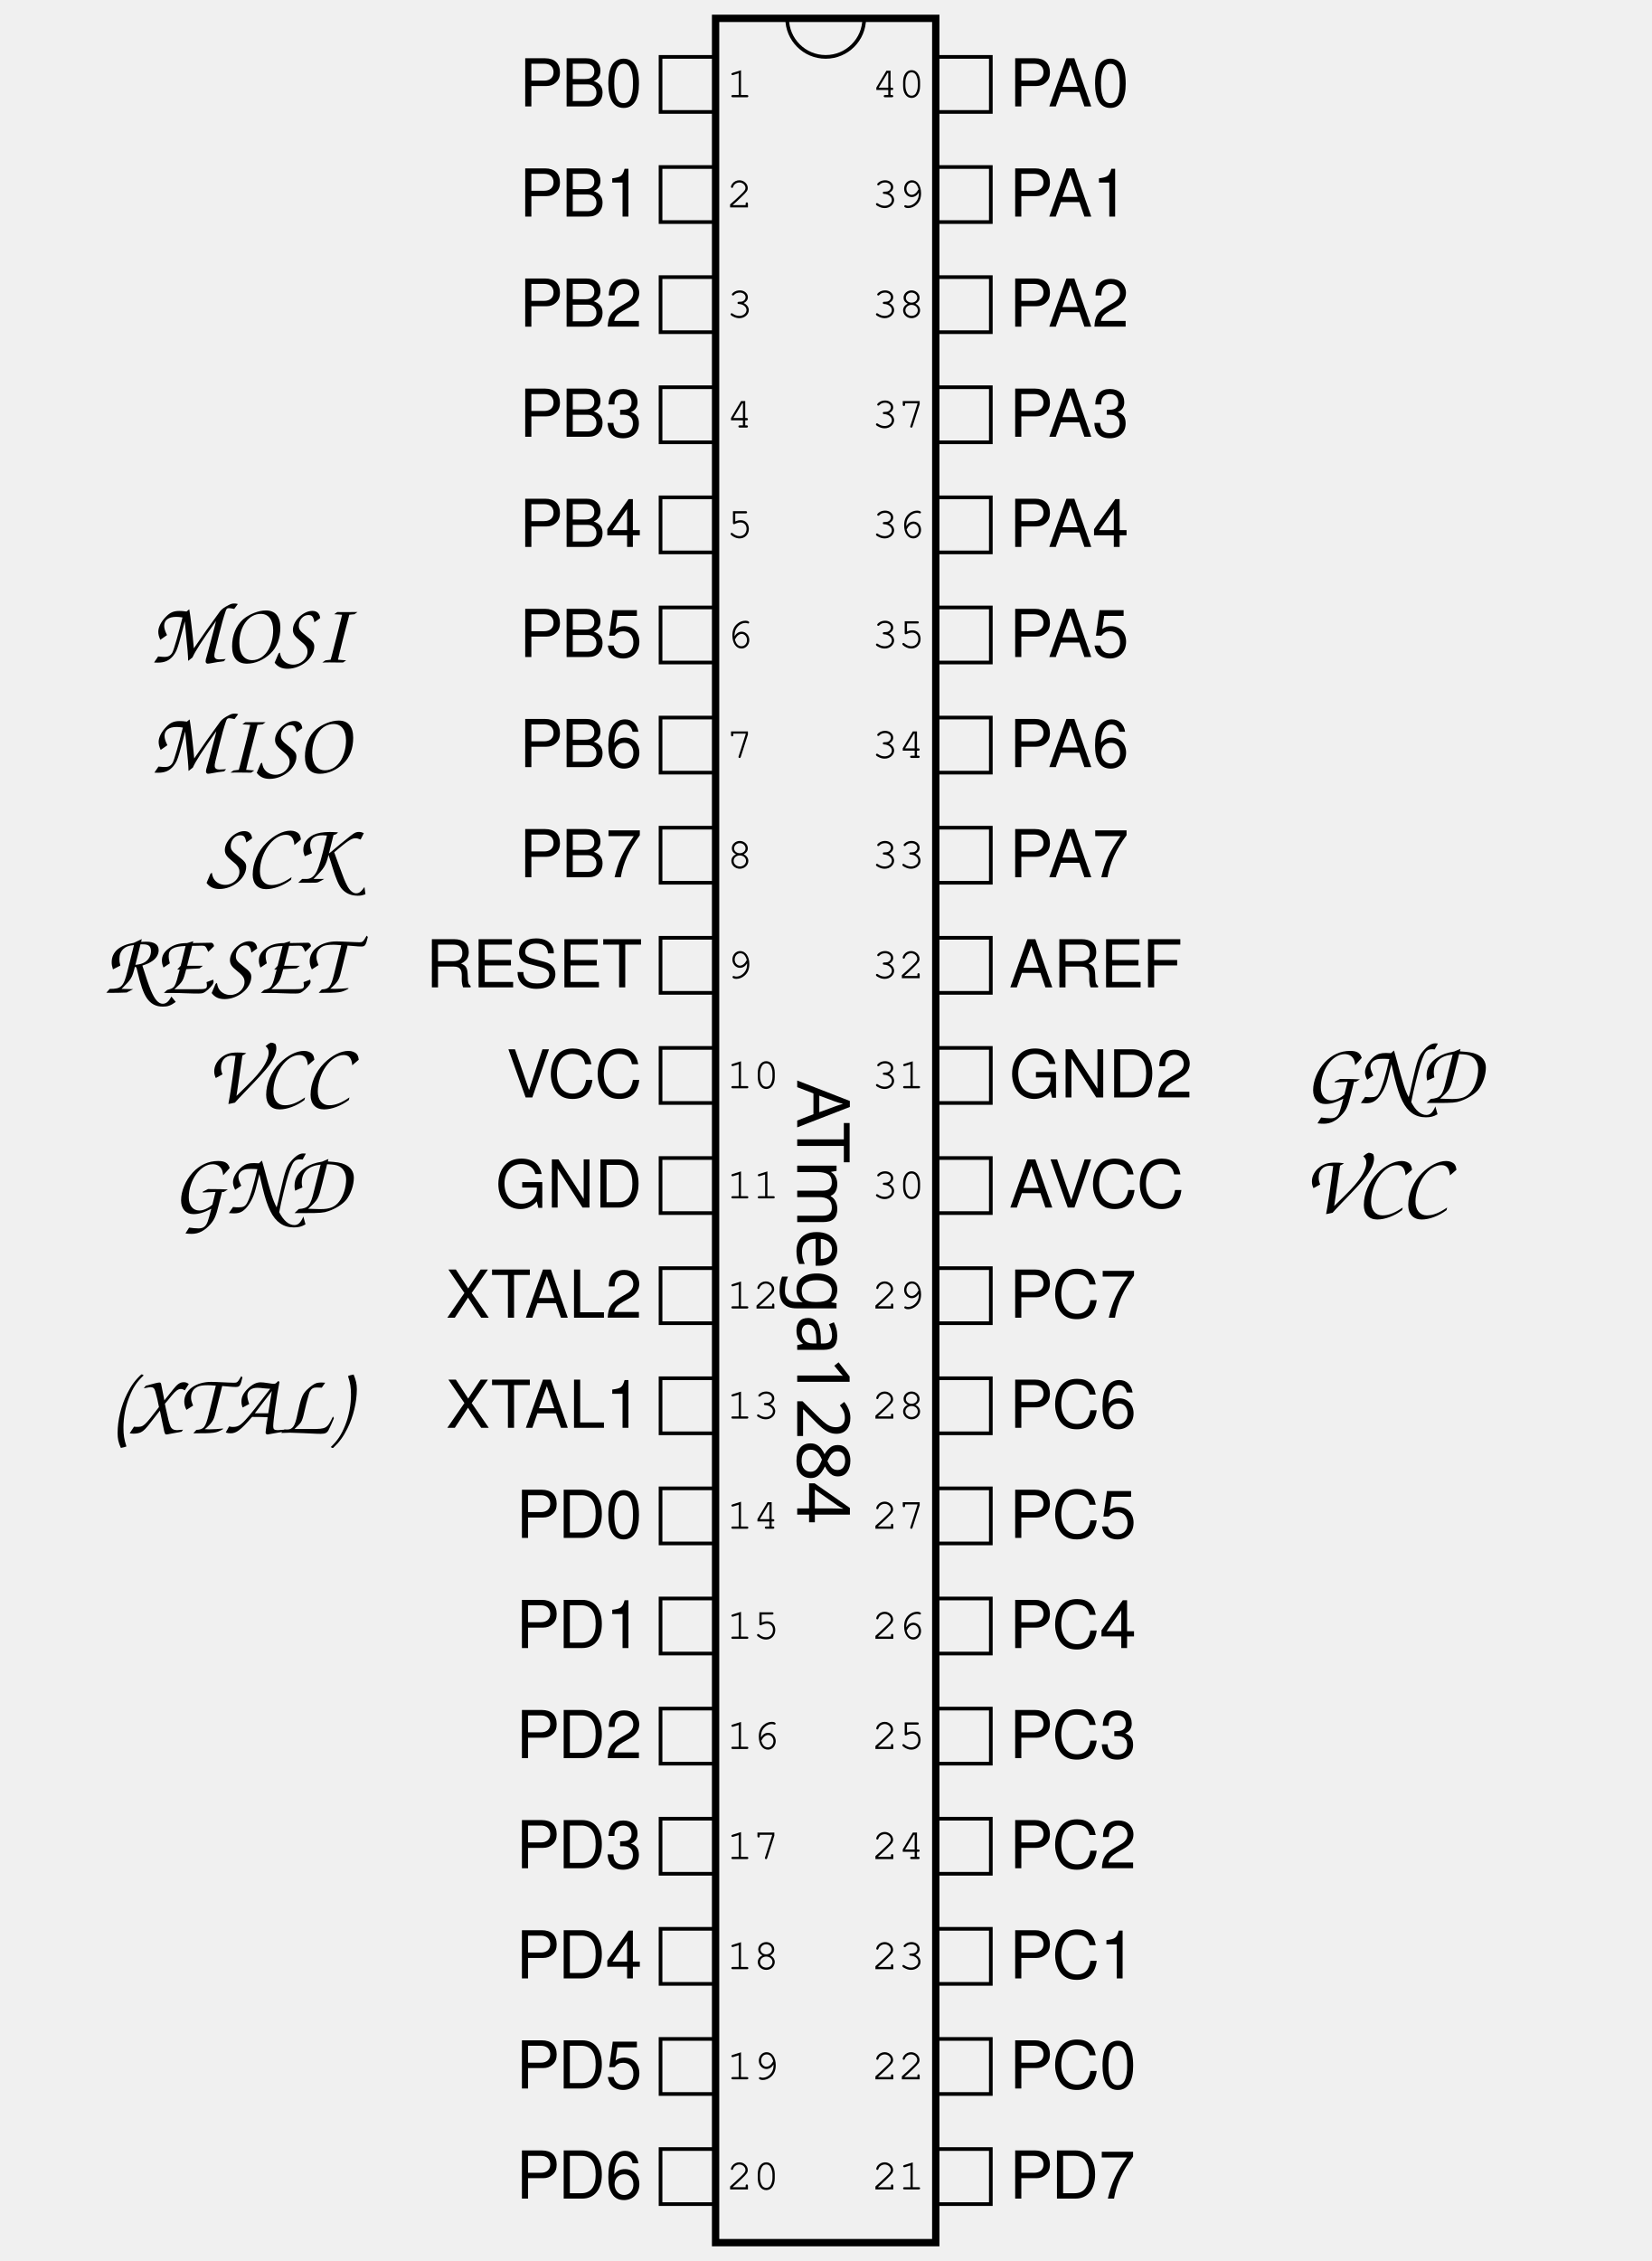
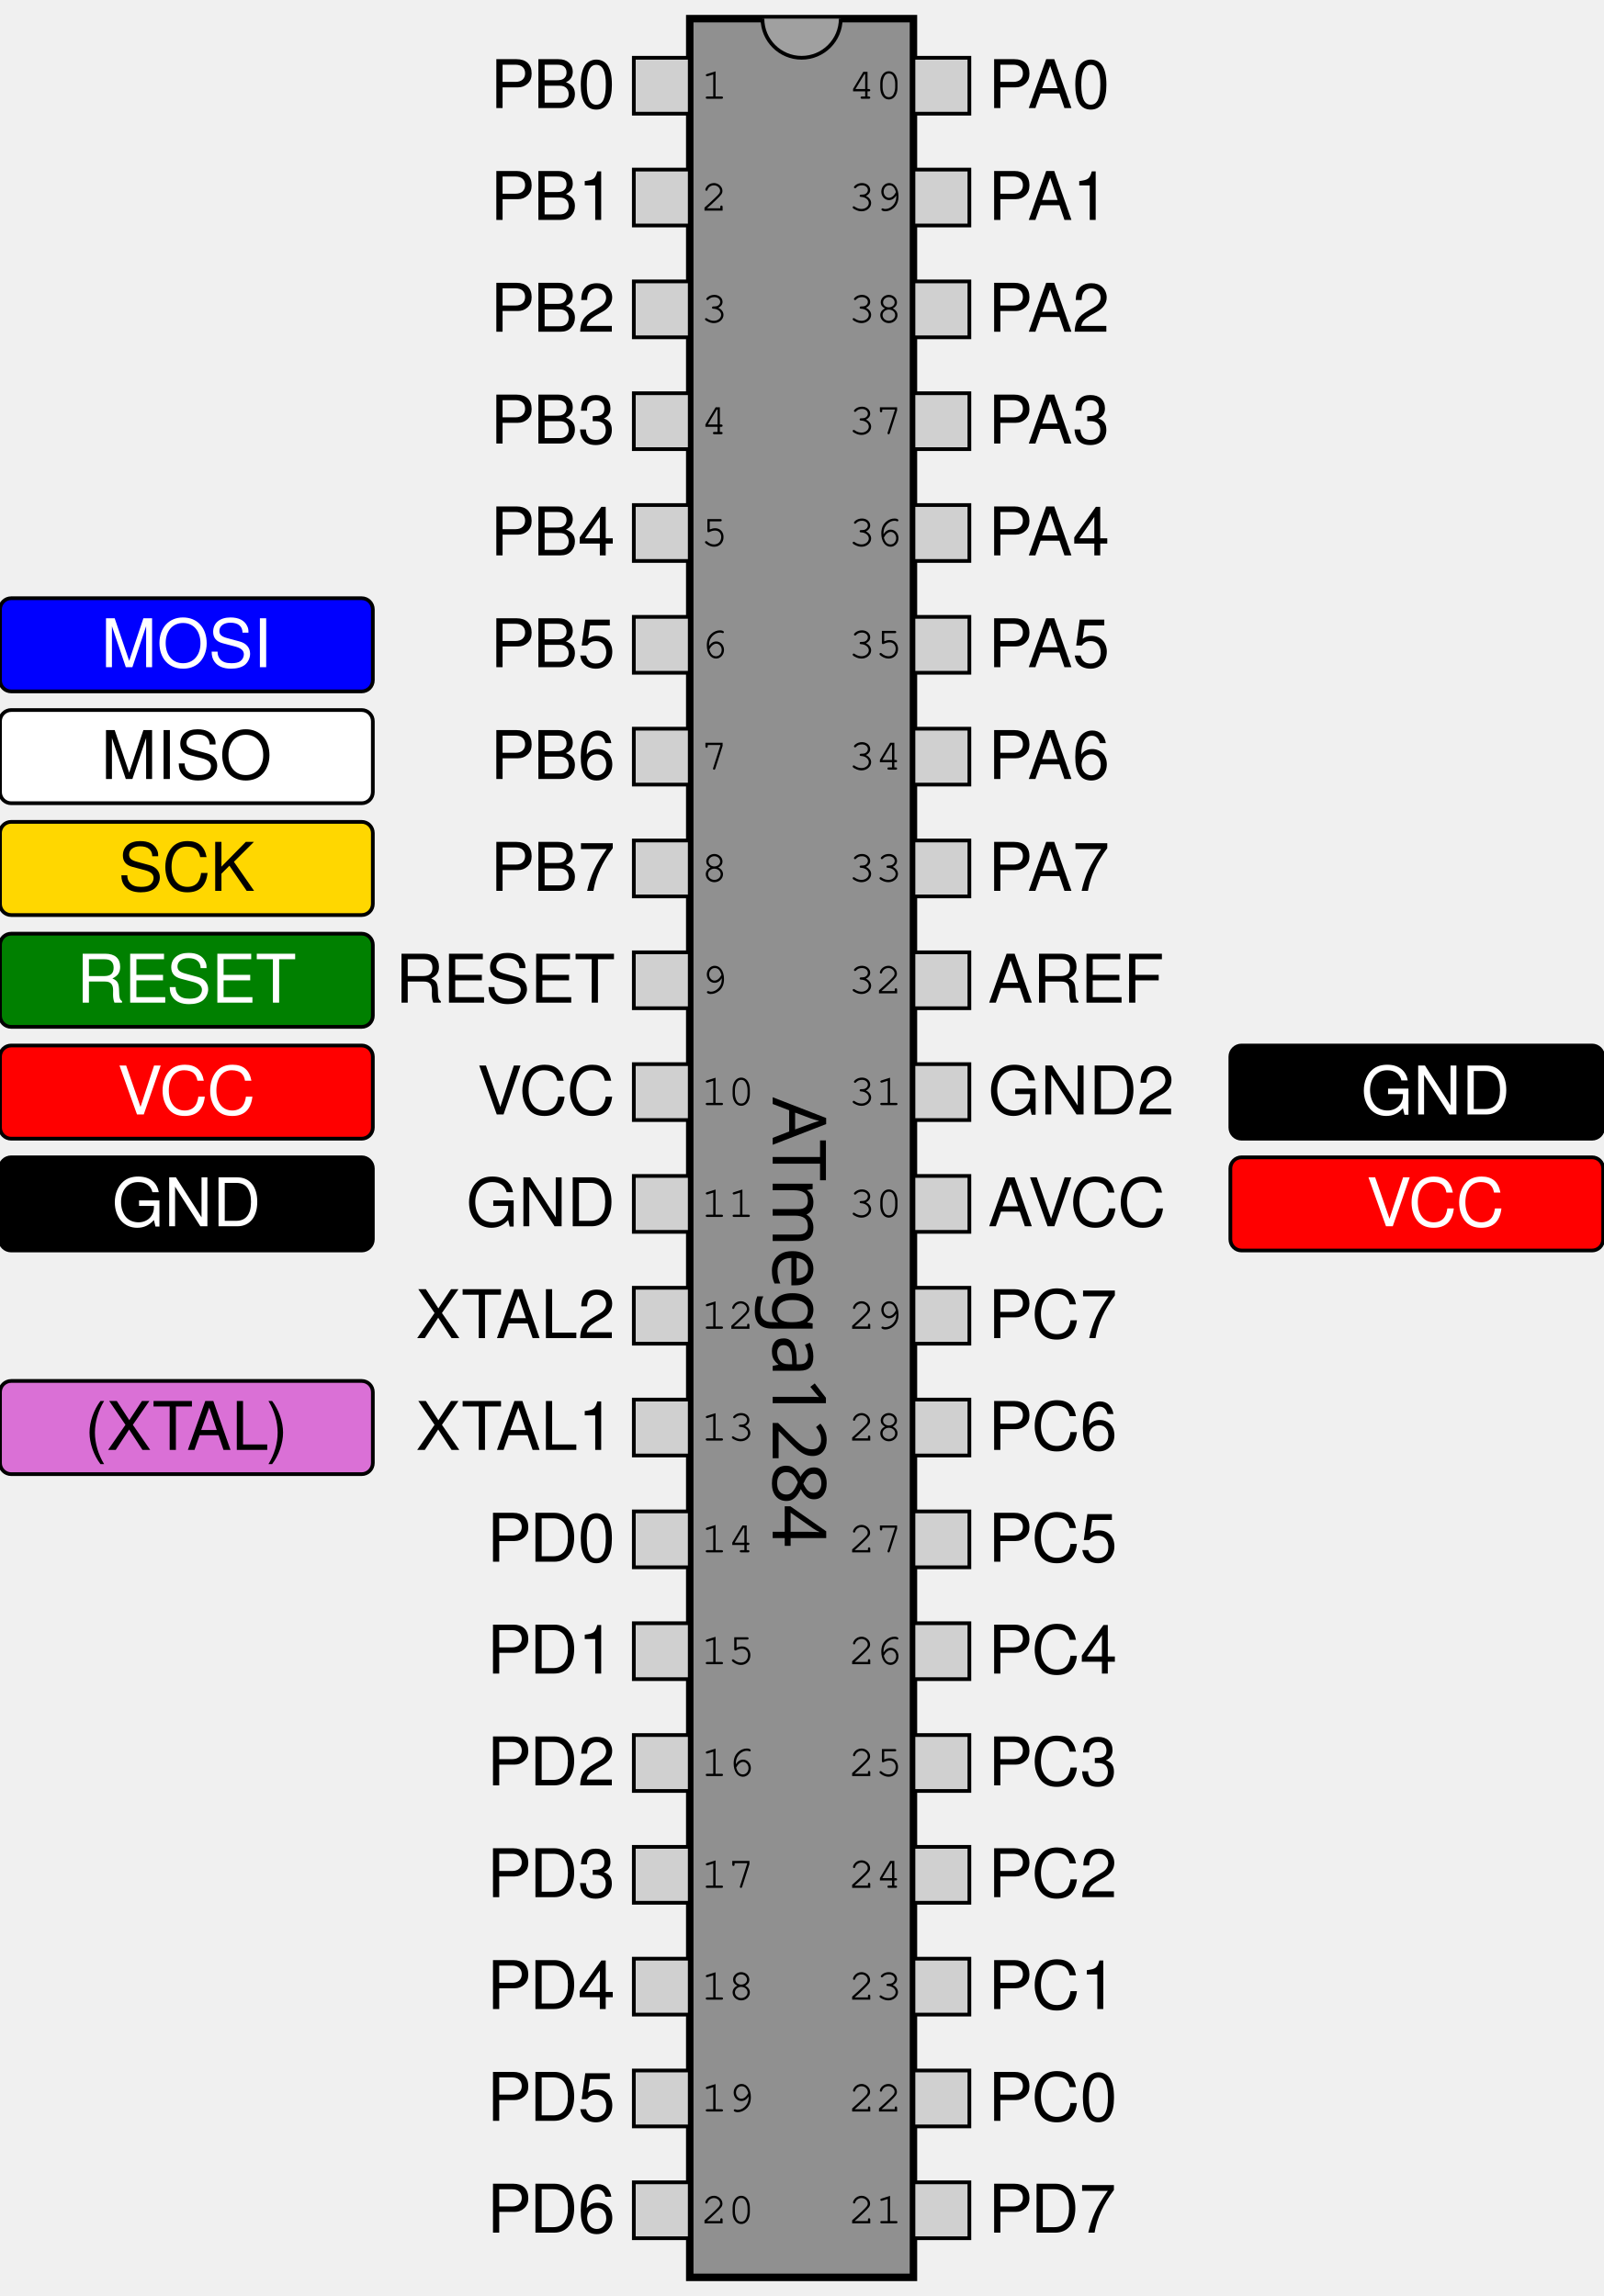
- <svg xmlns="http://www.w3.org/2000/svg" version="1.1" viewBox="0 0 450.0 616.0">
+ <svg xmlns="http://www.w3.org/2000/svg" version="1.1" viewBox="0 0 430.0 616.0">
  <defs>
    <style type="text/css">
-      .thinline { fill:none; stroke:#000000; stroke-width:1.0 }
-      .thickline{ fill:none; stroke:#000000; stroke-width:2.0 }
+      .ic       { fill:#909090; stroke:#000000; stroke-width:2.0 }
+      .notch    { fill:#a0a0a0; stroke:#000000; stroke-width:1.0 }
+      .pin      { fill:#d0d0d0; stroke:#000000; stroke-width:1.0 }
     .pinno    { font-family:"Courier"; font-size:12px }
     .label    { font-family:"Helvetica"; font-size:18px }
-      .function { font-family:"Comic Sans MS"; font-size:24px }
+      .funbox   { stroke:black }
+      .function { font-family:"Helvetica"; font-size:18px; text-anchor:middle }
     .title    { font-family:"Helvetica-Bold"; font-size:20px; text-anchor:middle; writing-mode:tb; alignment-baseline:central }
     
  </style>
  </defs>
-   <rect class="thickline" x="195.0" y="5" width="60.0" height="606.0" />
-   <path class="thinline" d="M214.5,5 a10.5,10.5 0 0,0 21.0,0" />
-   <text class="title" x="225.0" y="308.0">
+   <rect class="ic" x="185.0" y="5" width="60.0" height="606.0" />
+   <path class="notch" d="M204.5,5 a10.5,10.5 0 0,0 21,0" />
+   <text class="title" x="215.0" y="308.0">
    ATmega1284
  </text>
-   <rect class="thinline" x="180.0" y="15.5" width="15.0" height="15.0" />
-   <text class="function" x="95.0" y="30.5" text-anchor="end">
-     
-   </text>
-   <text class="label" x="175.0" y="29.0" text-anchor="end">
+   <rect class="pin" x="170.0" y="15.5" width="15.0" height="15.0" />
+   <text class="label" x="165.0" y="29.0" text-anchor="end">
    PB0
  </text>
-   <text class="pinno" x="198.0" y="26.5">
+   <text class="pinno" x="188.0" y="26.5">
    1
  </text>
-   <rect class="thinline" x="180.0" y="45.5" width="15.0" height="15.0" />
-   <text class="function" x="95.0" y="60.5" text-anchor="end">
-     
-   </text>
-   <text class="label" x="175.0" y="59.0" text-anchor="end">
+   <rect class="pin" x="170.0" y="45.5" width="15.0" height="15.0" />
+   <text class="label" x="165.0" y="59.0" text-anchor="end">
    PB1
  </text>
-   <text class="pinno" x="198.0" y="56.5">
+   <text class="pinno" x="188.0" y="56.5">
    2
  </text>
-   <rect class="thinline" x="180.0" y="75.5" width="15.0" height="15.0" />
-   <text class="function" x="95.0" y="90.5" text-anchor="end">
-     
-   </text>
-   <text class="label" x="175.0" y="89.0" text-anchor="end">
+   <rect class="pin" x="170.0" y="75.5" width="15.0" height="15.0" />
+   <text class="label" x="165.0" y="89.0" text-anchor="end">
    PB2
  </text>
-   <text class="pinno" x="198.0" y="86.5">
+   <text class="pinno" x="188.0" y="86.5">
    3
  </text>
-   <rect class="thinline" x="180.0" y="105.5" width="15.0" height="15.0" />
-   <text class="function" x="95.0" y="120.5" text-anchor="end">
-     
-   </text>
-   <text class="label" x="175.0" y="119.0" text-anchor="end">
+   <rect class="pin" x="170.0" y="105.5" width="15.0" height="15.0" />
+   <text class="label" x="165.0" y="119.0" text-anchor="end">
    PB3
  </text>
-   <text class="pinno" x="198.0" y="116.5">
+   <text class="pinno" x="188.0" y="116.5">
    4
  </text>
-   <rect class="thinline" x="180.0" y="135.5" width="15.0" height="15.0" />
-   <text class="function" x="95.0" y="150.5" text-anchor="end">
-     
-   </text>
-   <text class="label" x="175.0" y="149.0" text-anchor="end">
+   <rect class="pin" x="170.0" y="135.5" width="15.0" height="15.0" />
+   <text class="label" x="165.0" y="149.0" text-anchor="end">
    PB4
  </text>
-   <text class="pinno" x="198.0" y="146.5">
+   <text class="pinno" x="188.0" y="146.5">
    5
  </text>
-   <rect class="thinline" x="180.0" y="165.5" width="15.0" height="15.0" />
-   <text class="function" x="95.0" y="180.5" text-anchor="end">
+   <rect class="pin" x="170.0" y="165.5" width="15.0" height="15.0" />
+   <text class="label" x="165.0" y="179.0" text-anchor="end">
+     PB5
+   </text>
+   <text class="pinno" x="188.0" y="176.5">
+     6
+   </text>
+   <rect class="funbox" x="0" y="160.5" width="100" height="25.0" rx="3" style="fill:blue" />
+   <text class="function" x="50" y="179.0" style="fill:white">
    MOSI
  </text>
-   <text class="label" x="175.0" y="179.0" text-anchor="end">
-     PB5
-   </text>
-   <text class="pinno" x="198.0" y="176.5">
-     6
-   </text>
-   <rect class="thinline" x="180.0" y="195.5" width="15.0" height="15.0" />
-   <text class="function" x="95.0" y="210.5" text-anchor="end">
+   <rect class="pin" x="170.0" y="195.5" width="15.0" height="15.0" />
+   <text class="label" x="165.0" y="209.0" text-anchor="end">
+     PB6
+   </text>
+   <text class="pinno" x="188.0" y="206.5">
+     7
+   </text>
+   <rect class="funbox" x="0" y="190.5" width="100" height="25.0" rx="3" style="fill:white" />
+   <text class="function" x="50" y="209.0" style="fill:black">
    MISO
  </text>
-   <text class="label" x="175.0" y="209.0" text-anchor="end">
-     PB6
-   </text>
-   <text class="pinno" x="198.0" y="206.5">
-     7
-   </text>
-   <rect class="thinline" x="180.0" y="225.5" width="15.0" height="15.0" />
-   <text class="function" x="95.0" y="240.5" text-anchor="end">
+   <rect class="pin" x="170.0" y="225.5" width="15.0" height="15.0" />
+   <text class="label" x="165.0" y="239.0" text-anchor="end">
+     PB7
+   </text>
+   <text class="pinno" x="188.0" y="236.5">
+     8
+   </text>
+   <rect class="funbox" x="0" y="220.5" width="100" height="25.0" rx="3" style="fill:gold" />
+   <text class="function" x="50" y="239.0" style="fill:black">
    SCK
  </text>
-   <text class="label" x="175.0" y="239.0" text-anchor="end">
-     PB7
-   </text>
-   <text class="pinno" x="198.0" y="236.5">
-     8
-   </text>
-   <rect class="thinline" x="180.0" y="255.5" width="15.0" height="15.0" />
-   <text class="function" x="95.0" y="270.5" text-anchor="end">
+   <rect class="pin" x="170.0" y="255.5" width="15.0" height="15.0" />
+   <text class="label" x="165.0" y="269.0" text-anchor="end">
    RESET
  </text>
-   <text class="label" x="175.0" y="269.0" text-anchor="end">
+   <text class="pinno" x="188.0" y="266.5">
+     9
+   </text>
+   <rect class="funbox" x="0" y="250.5" width="100" height="25.0" rx="3" style="fill:green" />
+   <text class="function" x="50" y="269.0" style="fill:white">
    RESET
  </text>
-   <text class="pinno" x="198.0" y="266.5">
-     9
-   </text>
-   <rect class="thinline" x="180.0" y="285.5" width="15.0" height="15.0" />
-   <text class="function" x="95.0" y="300.5" text-anchor="end">
+   <rect class="pin" x="170.0" y="285.5" width="15.0" height="15.0" />
+   <text class="label" x="165.0" y="299.0" text-anchor="end">
    VCC
  </text>
-   <text class="label" x="175.0" y="299.0" text-anchor="end">
+   <text class="pinno" x="188.0" y="296.5">
+     10
+   </text>
+   <rect class="funbox" x="0" y="280.5" width="100" height="25.0" rx="3" style="fill:red" />
+   <text class="function" x="50" y="299.0" style="fill:white">
    VCC
  </text>
-   <text class="pinno" x="198.0" y="296.5">
-     10
-   </text>
-   <rect class="thinline" x="180.0" y="315.5" width="15.0" height="15.0" />
-   <text class="function" x="95.0" y="330.5" text-anchor="end">
+   <rect class="pin" x="170.0" y="315.5" width="15.0" height="15.0" />
+   <text class="label" x="165.0" y="329.0" text-anchor="end">
    GND
  </text>
-   <text class="label" x="175.0" y="329.0" text-anchor="end">
+   <text class="pinno" x="188.0" y="326.5">
+     11
+   </text>
+   <rect class="funbox" x="0" y="310.5" width="100" height="25.0" rx="3" style="fill:black" />
+   <text class="function" x="50" y="329.0" style="fill:white">
    GND
  </text>
-   <text class="pinno" x="198.0" y="326.5">
-     11
-   </text>
-   <rect class="thinline" x="180.0" y="345.5" width="15.0" height="15.0" />
-   <text class="function" x="95.0" y="360.5" text-anchor="end">
-     
-   </text>
-   <text class="label" x="175.0" y="359.0" text-anchor="end">
+   <rect class="pin" x="170.0" y="345.5" width="15.0" height="15.0" />
+   <text class="label" x="165.0" y="359.0" text-anchor="end">
    XTAL2
  </text>
-   <text class="pinno" x="198.0" y="356.5">
+   <text class="pinno" x="188.0" y="356.5">
    12
  </text>
-   <rect class="thinline" x="180.0" y="375.5" width="15.0" height="15.0" />
-   <text class="function" x="95.0" y="390.5" text-anchor="end">
+   <rect class="pin" x="170.0" y="375.5" width="15.0" height="15.0" />
+   <text class="label" x="165.0" y="389.0" text-anchor="end">
+     XTAL1
+   </text>
+   <text class="pinno" x="188.0" y="386.5">
+     13
+   </text>
+   <rect class="funbox" x="0" y="370.5" width="100" height="25.0" rx="3" style="fill:orchid" />
+   <text class="function" x="50" y="389.0" style="fill:black">
    (XTAL)
  </text>
-   <text class="label" x="175.0" y="389.0" text-anchor="end">
-     XTAL1
-   </text>
-   <text class="pinno" x="198.0" y="386.5">
-     13
-   </text>
-   <rect class="thinline" x="180.0" y="405.5" width="15.0" height="15.0" />
-   <text class="function" x="95.0" y="420.5" text-anchor="end">
-     
-   </text>
-   <text class="label" x="175.0" y="419.0" text-anchor="end">
+   <rect class="pin" x="170.0" y="405.5" width="15.0" height="15.0" />
+   <text class="label" x="165.0" y="419.0" text-anchor="end">
    PD0
  </text>
-   <text class="pinno" x="198.0" y="416.5">
+   <text class="pinno" x="188.0" y="416.5">
    14
  </text>
-   <rect class="thinline" x="180.0" y="435.5" width="15.0" height="15.0" />
-   <text class="function" x="95.0" y="450.5" text-anchor="end">
-     
-   </text>
-   <text class="label" x="175.0" y="449.0" text-anchor="end">
+   <rect class="pin" x="170.0" y="435.5" width="15.0" height="15.0" />
+   <text class="label" x="165.0" y="449.0" text-anchor="end">
    PD1
  </text>
-   <text class="pinno" x="198.0" y="446.5">
+   <text class="pinno" x="188.0" y="446.5">
    15
  </text>
-   <rect class="thinline" x="180.0" y="465.5" width="15.0" height="15.0" />
-   <text class="function" x="95.0" y="480.5" text-anchor="end">
-     
-   </text>
-   <text class="label" x="175.0" y="479.0" text-anchor="end">
+   <rect class="pin" x="170.0" y="465.5" width="15.0" height="15.0" />
+   <text class="label" x="165.0" y="479.0" text-anchor="end">
    PD2
  </text>
-   <text class="pinno" x="198.0" y="476.5">
+   <text class="pinno" x="188.0" y="476.5">
    16
  </text>
-   <rect class="thinline" x="180.0" y="495.5" width="15.0" height="15.0" />
-   <text class="function" x="95.0" y="510.5" text-anchor="end">
-     
-   </text>
-   <text class="label" x="175.0" y="509.0" text-anchor="end">
+   <rect class="pin" x="170.0" y="495.5" width="15.0" height="15.0" />
+   <text class="label" x="165.0" y="509.0" text-anchor="end">
    PD3
  </text>
-   <text class="pinno" x="198.0" y="506.5">
+   <text class="pinno" x="188.0" y="506.5">
    17
  </text>
-   <rect class="thinline" x="180.0" y="525.5" width="15.0" height="15.0" />
-   <text class="function" x="95.0" y="540.5" text-anchor="end">
-     
-   </text>
-   <text class="label" x="175.0" y="539.0" text-anchor="end">
+   <rect class="pin" x="170.0" y="525.5" width="15.0" height="15.0" />
+   <text class="label" x="165.0" y="539.0" text-anchor="end">
    PD4
  </text>
-   <text class="pinno" x="198.0" y="536.5">
+   <text class="pinno" x="188.0" y="536.5">
    18
  </text>
-   <rect class="thinline" x="180.0" y="555.5" width="15.0" height="15.0" />
-   <text class="function" x="95.0" y="570.5" text-anchor="end">
-     
-   </text>
-   <text class="label" x="175.0" y="569.0" text-anchor="end">
+   <rect class="pin" x="170.0" y="555.5" width="15.0" height="15.0" />
+   <text class="label" x="165.0" y="569.0" text-anchor="end">
    PD5
  </text>
-   <text class="pinno" x="198.0" y="566.5">
+   <text class="pinno" x="188.0" y="566.5">
    19
  </text>
-   <rect class="thinline" x="180.0" y="585.5" width="15.0" height="15.0" />
-   <text class="function" x="95.0" y="600.5" text-anchor="end">
-     
-   </text>
-   <text class="label" x="175.0" y="599.0" text-anchor="end">
+   <rect class="pin" x="170.0" y="585.5" width="15.0" height="15.0" />
+   <text class="label" x="165.0" y="599.0" text-anchor="end">
    PD6
  </text>
-   <text class="pinno" x="198.0" y="596.5">
+   <text class="pinno" x="188.0" y="596.5">
    20
  </text>
-   <rect class="thinline" x="255.0" y="585.5" width="15.0" height="15.0" />
-   <text class="pinno" x="252.0" y="596.5" text-anchor="end">
+   <rect class="pin" x="245.0" y="585.5" width="15.0" height="15.0" />
+   <text class="pinno" x="242.0" y="596.5" text-anchor="end">
    21
  </text>
-   <text class="label" x="275.0" y="599.0">
+   <text class="label" x="265.0" y="599.0">
    PD7
  </text>
-   <text class="function" x="355.0" y="600.5">
-     
-   </text>
-   <rect class="thinline" x="255.0" y="555.5" width="15.0" height="15.0" />
-   <text class="pinno" x="252.0" y="566.5" text-anchor="end">
+   <rect class="pin" x="245.0" y="555.5" width="15.0" height="15.0" />
+   <text class="pinno" x="242.0" y="566.5" text-anchor="end">
    22
  </text>
-   <text class="label" x="275.0" y="569.0">
+   <text class="label" x="265.0" y="569.0">
    PC0
  </text>
-   <text class="function" x="355.0" y="570.5">
-     
-   </text>
-   <rect class="thinline" x="255.0" y="525.5" width="15.0" height="15.0" />
-   <text class="pinno" x="252.0" y="536.5" text-anchor="end">
+   <rect class="pin" x="245.0" y="525.5" width="15.0" height="15.0" />
+   <text class="pinno" x="242.0" y="536.5" text-anchor="end">
    23
  </text>
-   <text class="label" x="275.0" y="539.0">
+   <text class="label" x="265.0" y="539.0">
    PC1
  </text>
-   <text class="function" x="355.0" y="540.5">
-     
-   </text>
-   <rect class="thinline" x="255.0" y="495.5" width="15.0" height="15.0" />
-   <text class="pinno" x="252.0" y="506.5" text-anchor="end">
+   <rect class="pin" x="245.0" y="495.5" width="15.0" height="15.0" />
+   <text class="pinno" x="242.0" y="506.5" text-anchor="end">
    24
  </text>
-   <text class="label" x="275.0" y="509.0">
+   <text class="label" x="265.0" y="509.0">
    PC2
  </text>
-   <text class="function" x="355.0" y="510.5">
-     
-   </text>
-   <rect class="thinline" x="255.0" y="465.5" width="15.0" height="15.0" />
-   <text class="pinno" x="252.0" y="476.5" text-anchor="end">
+   <rect class="pin" x="245.0" y="465.5" width="15.0" height="15.0" />
+   <text class="pinno" x="242.0" y="476.5" text-anchor="end">
    25
  </text>
-   <text class="label" x="275.0" y="479.0">
+   <text class="label" x="265.0" y="479.0">
    PC3
  </text>
-   <text class="function" x="355.0" y="480.5">
-     
-   </text>
-   <rect class="thinline" x="255.0" y="435.5" width="15.0" height="15.0" />
-   <text class="pinno" x="252.0" y="446.5" text-anchor="end">
+   <rect class="pin" x="245.0" y="435.5" width="15.0" height="15.0" />
+   <text class="pinno" x="242.0" y="446.5" text-anchor="end">
    26
  </text>
-   <text class="label" x="275.0" y="449.0">
+   <text class="label" x="265.0" y="449.0">
    PC4
  </text>
-   <text class="function" x="355.0" y="450.5">
-     
-   </text>
-   <rect class="thinline" x="255.0" y="405.5" width="15.0" height="15.0" />
-   <text class="pinno" x="252.0" y="416.5" text-anchor="end">
+   <rect class="pin" x="245.0" y="405.5" width="15.0" height="15.0" />
+   <text class="pinno" x="242.0" y="416.5" text-anchor="end">
    27
  </text>
-   <text class="label" x="275.0" y="419.0">
+   <text class="label" x="265.0" y="419.0">
    PC5
  </text>
-   <text class="function" x="355.0" y="420.5">
-     
-   </text>
-   <rect class="thinline" x="255.0" y="375.5" width="15.0" height="15.0" />
-   <text class="pinno" x="252.0" y="386.5" text-anchor="end">
+   <rect class="pin" x="245.0" y="375.5" width="15.0" height="15.0" />
+   <text class="pinno" x="242.0" y="386.5" text-anchor="end">
    28
  </text>
-   <text class="label" x="275.0" y="389.0">
+   <text class="label" x="265.0" y="389.0">
    PC6
  </text>
-   <text class="function" x="355.0" y="390.5">
-     
-   </text>
-   <rect class="thinline" x="255.0" y="345.5" width="15.0" height="15.0" />
-   <text class="pinno" x="252.0" y="356.5" text-anchor="end">
+   <rect class="pin" x="245.0" y="345.5" width="15.0" height="15.0" />
+   <text class="pinno" x="242.0" y="356.5" text-anchor="end">
    29
  </text>
-   <text class="label" x="275.0" y="359.0">
+   <text class="label" x="265.0" y="359.0">
    PC7
  </text>
-   <text class="function" x="355.0" y="360.5">
-     
-   </text>
-   <rect class="thinline" x="255.0" y="315.5" width="15.0" height="15.0" />
-   <text class="pinno" x="252.0" y="326.5" text-anchor="end">
+   <rect class="pin" x="245.0" y="315.5" width="15.0" height="15.0" />
+   <text class="pinno" x="242.0" y="326.5" text-anchor="end">
    30
  </text>
-   <text class="label" x="275.0" y="329.0">
+   <text class="label" x="265.0" y="329.0">
    AVCC
  </text>
-   <text class="function" x="355.0" y="330.5">
+   <rect class="funbox" x="330.0" y="310.5" width="100" height="25.0" rx="3" style="fill:red" />
+   <text class="function" x="385.0" y="329.0" style="fill:white">
    VCC
  </text>
-   <rect class="thinline" x="255.0" y="285.5" width="15.0" height="15.0" />
-   <text class="pinno" x="252.0" y="296.5" text-anchor="end">
+   <rect class="pin" x="245.0" y="285.5" width="15.0" height="15.0" />
+   <text class="pinno" x="242.0" y="296.5" text-anchor="end">
    31
  </text>
-   <text class="label" x="275.0" y="299.0">
+   <text class="label" x="265.0" y="299.0">
    GND2
  </text>
-   <text class="function" x="355.0" y="300.5">
+   <rect class="funbox" x="330.0" y="280.5" width="100" height="25.0" rx="3" style="fill:black" />
+   <text class="function" x="385.0" y="299.0" style="fill:white">
    GND
  </text>
-   <rect class="thinline" x="255.0" y="255.5" width="15.0" height="15.0" />
-   <text class="pinno" x="252.0" y="266.5" text-anchor="end">
+   <rect class="pin" x="245.0" y="255.5" width="15.0" height="15.0" />
+   <text class="pinno" x="242.0" y="266.5" text-anchor="end">
    32
  </text>
-   <text class="label" x="275.0" y="269.0">
+   <text class="label" x="265.0" y="269.0">
    AREF
  </text>
-   <text class="function" x="355.0" y="270.5">
-     
-   </text>
-   <rect class="thinline" x="255.0" y="225.5" width="15.0" height="15.0" />
-   <text class="pinno" x="252.0" y="236.5" text-anchor="end">
+   <rect class="pin" x="245.0" y="225.5" width="15.0" height="15.0" />
+   <text class="pinno" x="242.0" y="236.5" text-anchor="end">
    33
  </text>
-   <text class="label" x="275.0" y="239.0">
+   <text class="label" x="265.0" y="239.0">
    PA7
  </text>
-   <text class="function" x="355.0" y="240.5">
-     
-   </text>
-   <rect class="thinline" x="255.0" y="195.5" width="15.0" height="15.0" />
-   <text class="pinno" x="252.0" y="206.5" text-anchor="end">
+   <rect class="pin" x="245.0" y="195.5" width="15.0" height="15.0" />
+   <text class="pinno" x="242.0" y="206.5" text-anchor="end">
    34
  </text>
-   <text class="label" x="275.0" y="209.0">
+   <text class="label" x="265.0" y="209.0">
    PA6
  </text>
-   <text class="function" x="355.0" y="210.5">
-     
-   </text>
-   <rect class="thinline" x="255.0" y="165.5" width="15.0" height="15.0" />
-   <text class="pinno" x="252.0" y="176.5" text-anchor="end">
+   <rect class="pin" x="245.0" y="165.5" width="15.0" height="15.0" />
+   <text class="pinno" x="242.0" y="176.5" text-anchor="end">
    35
  </text>
-   <text class="label" x="275.0" y="179.0">
+   <text class="label" x="265.0" y="179.0">
    PA5
  </text>
-   <text class="function" x="355.0" y="180.5">
-     
-   </text>
-   <rect class="thinline" x="255.0" y="135.5" width="15.0" height="15.0" />
-   <text class="pinno" x="252.0" y="146.5" text-anchor="end">
+   <rect class="pin" x="245.0" y="135.5" width="15.0" height="15.0" />
+   <text class="pinno" x="242.0" y="146.5" text-anchor="end">
    36
  </text>
-   <text class="label" x="275.0" y="149.0">
+   <text class="label" x="265.0" y="149.0">
    PA4
  </text>
-   <text class="function" x="355.0" y="150.5">
-     
-   </text>
-   <rect class="thinline" x="255.0" y="105.5" width="15.0" height="15.0" />
-   <text class="pinno" x="252.0" y="116.5" text-anchor="end">
+   <rect class="pin" x="245.0" y="105.5" width="15.0" height="15.0" />
+   <text class="pinno" x="242.0" y="116.5" text-anchor="end">
    37
  </text>
-   <text class="label" x="275.0" y="119.0">
+   <text class="label" x="265.0" y="119.0">
    PA3
  </text>
-   <text class="function" x="355.0" y="120.5">
-     
-   </text>
-   <rect class="thinline" x="255.0" y="75.5" width="15.0" height="15.0" />
-   <text class="pinno" x="252.0" y="86.5" text-anchor="end">
+   <rect class="pin" x="245.0" y="75.5" width="15.0" height="15.0" />
+   <text class="pinno" x="242.0" y="86.5" text-anchor="end">
    38
  </text>
-   <text class="label" x="275.0" y="89.0">
+   <text class="label" x="265.0" y="89.0">
    PA2
  </text>
-   <text class="function" x="355.0" y="90.5">
-     
-   </text>
-   <rect class="thinline" x="255.0" y="45.5" width="15.0" height="15.0" />
-   <text class="pinno" x="252.0" y="56.5" text-anchor="end">
+   <rect class="pin" x="245.0" y="45.5" width="15.0" height="15.0" />
+   <text class="pinno" x="242.0" y="56.5" text-anchor="end">
    39
  </text>
-   <text class="label" x="275.0" y="59.0">
+   <text class="label" x="265.0" y="59.0">
    PA1
  </text>
-   <text class="function" x="355.0" y="60.5">
-     
-   </text>
-   <rect class="thinline" x="255.0" y="15.5" width="15.0" height="15.0" />
-   <text class="pinno" x="252.0" y="26.5" text-anchor="end">
+   <rect class="pin" x="245.0" y="15.5" width="15.0" height="15.0" />
+   <text class="pinno" x="242.0" y="26.5" text-anchor="end">
    40
  </text>
-   <text class="label" x="275.0" y="29.0">
+   <text class="label" x="265.0" y="29.0">
    PA0
  </text>
-   <text class="function" x="355.0" y="30.5">
-     
-   </text>
</svg>
